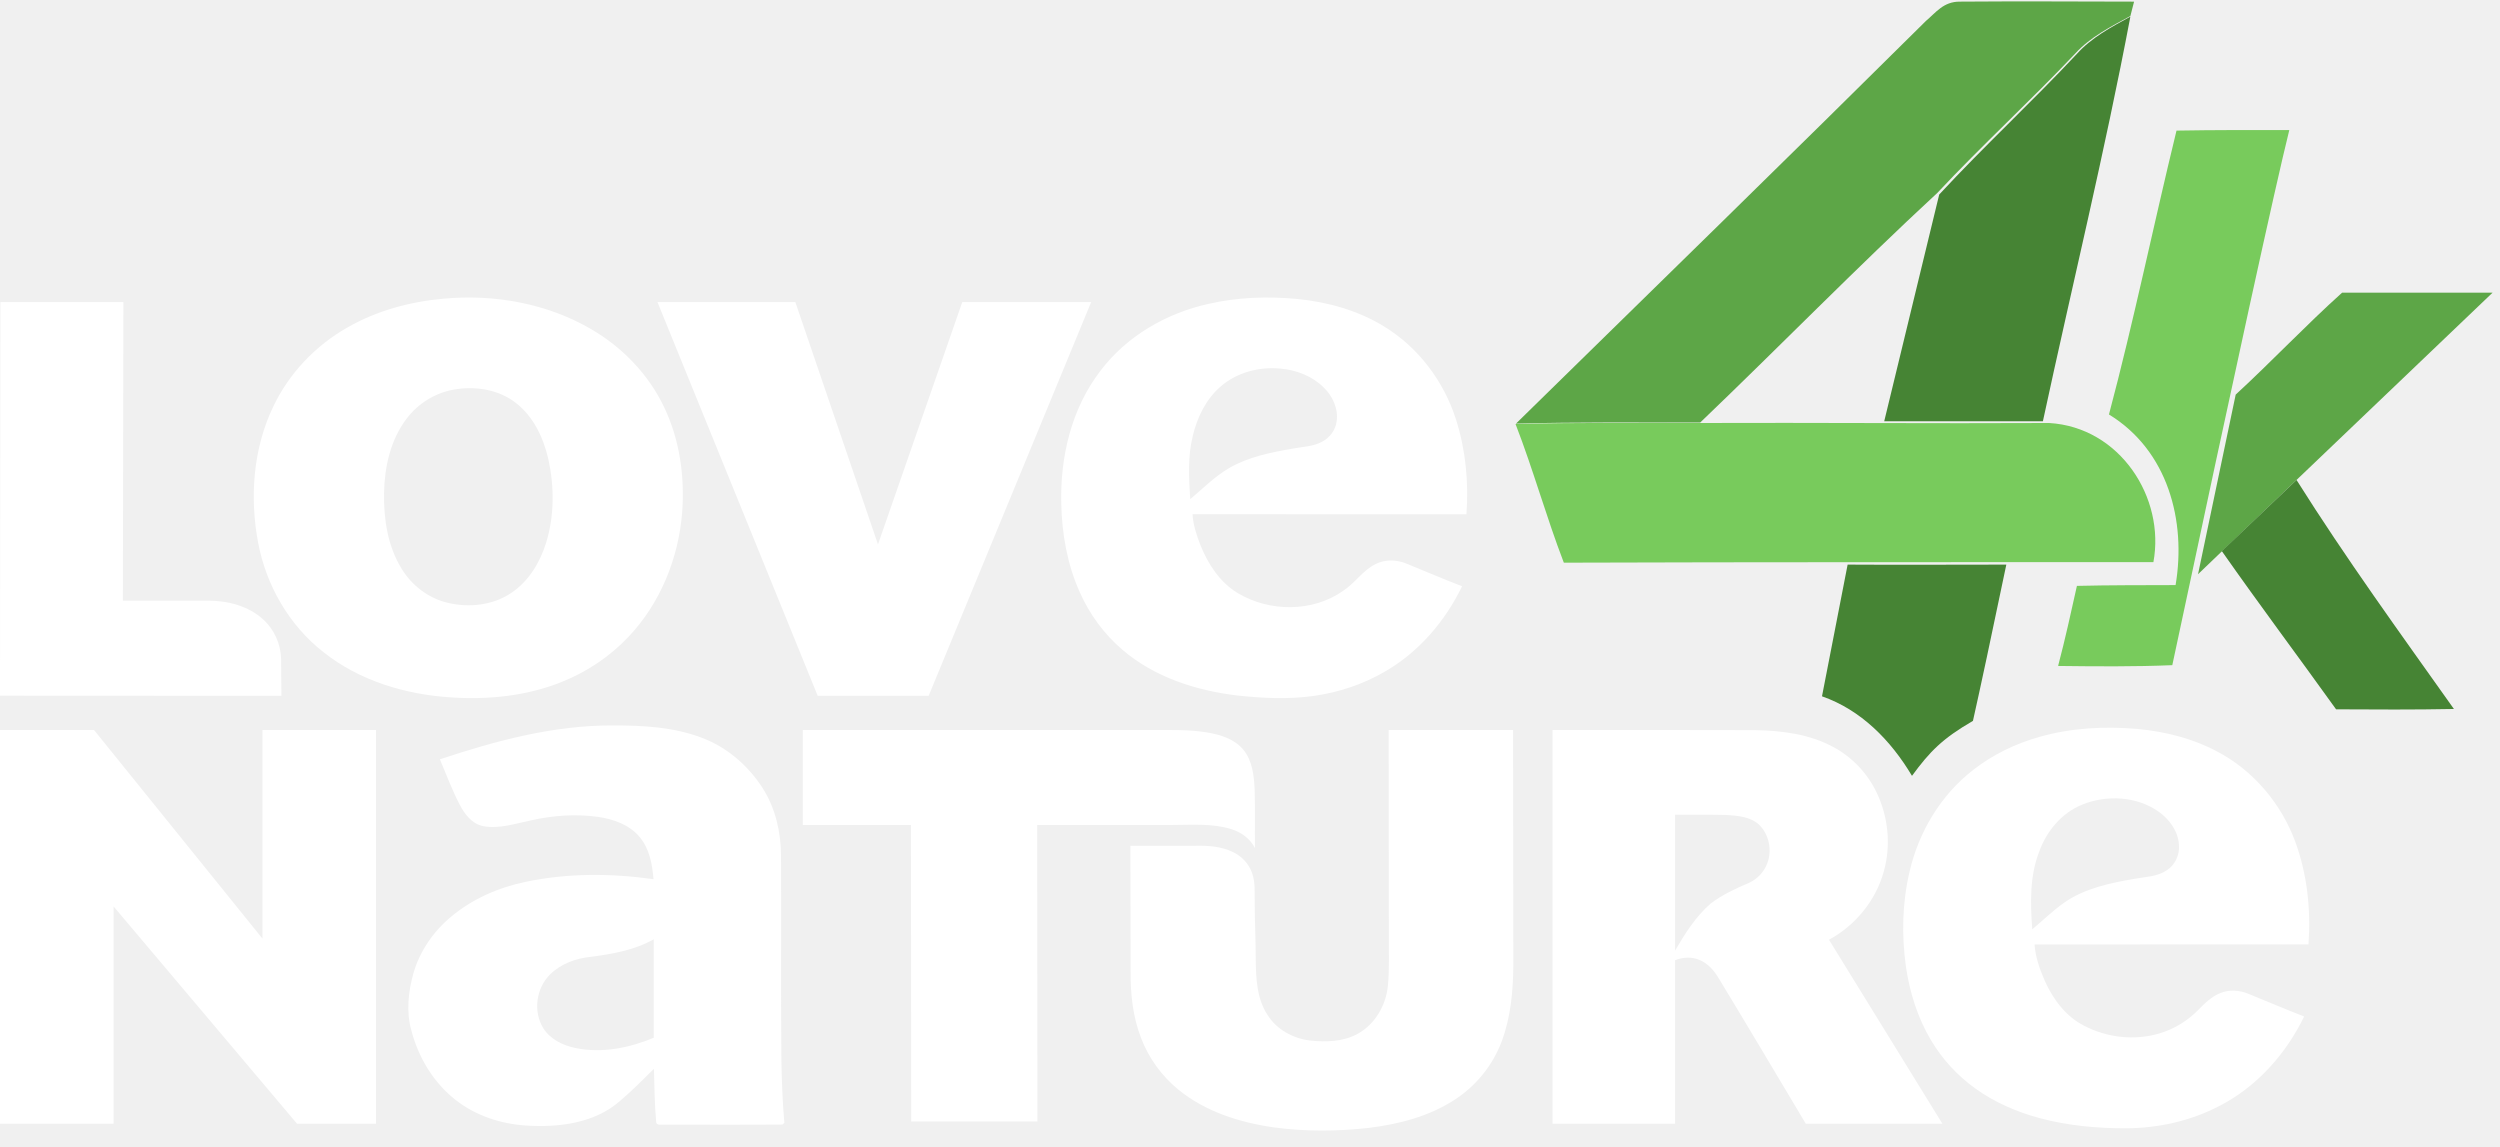
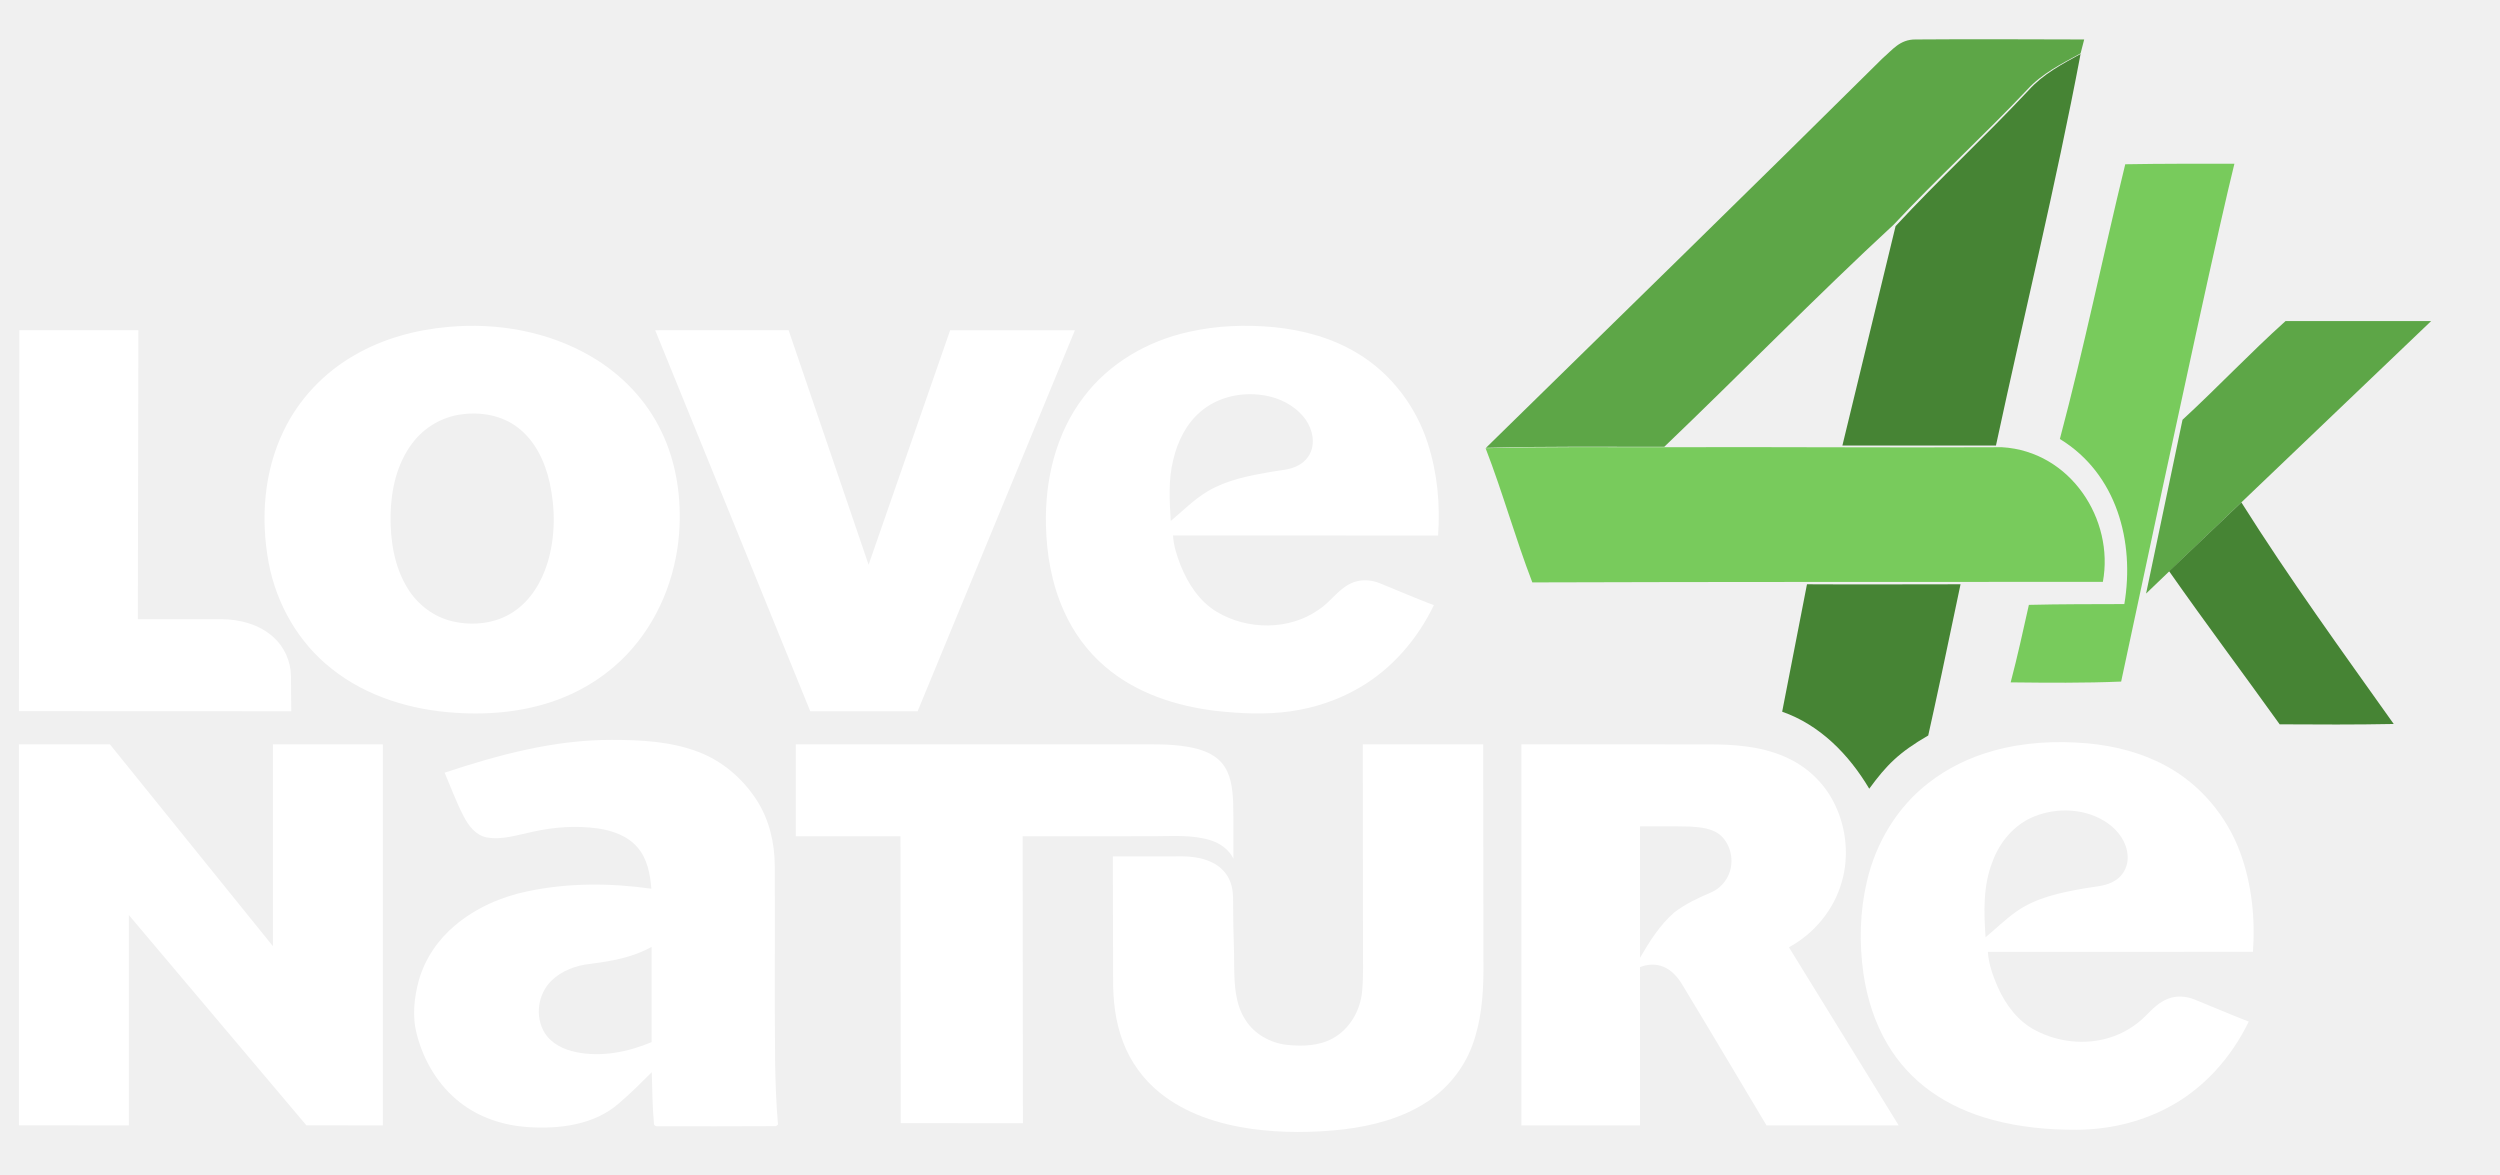
- <svg xmlns="http://www.w3.org/2000/svg" width="157px" height="72px" viewBox="0 0 157 72" version="1.1">
+ <svg xmlns="http://www.w3.org/2000/svg" width="66px" height="31px" viewBox="0 0 66 31" version="1.1">
  <g id="Page-1" stroke="none" stroke-width="1" fill="none" fill-rule="evenodd">
-     <g id="love-nature-4k" fill-rule="nonzero">
-       <g id="#5da647ff" transform="translate(95.12158, 0)" fill="#5DA647">
-         <path d="M25.837,1.305 C26.448,0.795 26.925,0.096 27.955,0.103 C31.595,0.074 35.251,0.096 38.898,0.103 L38.666,1.007 C37.457,1.662 36.145,2.325 35.213,3.352 C32.388,6.338 29.353,9.113 26.543,12.114 C21.469,16.805 16.643,21.758 11.649,26.537 C7.791,26.537 3.933,26.5 0.082,26.602 C8.672,18.182 17.291,9.783 25.837,1.305 Z" id="Path" />
-         <path d="M45.28,24.781 C47.551,22.691 49.67,20.44 51.963,18.379 C55.121,18.379 58.263,18.379 61.413,18.379 C57.455,22.172 43.265,35.702 42.915,36.061 C43.654,32.553 44.556,28.233 45.28,24.781 Z" id="Path" />
+     <g id="SVG-Layer" transform="translate(0.5, 1)" fill-rule="nonzero">
+       <g id="#5da647ff" transform="translate(38.6975, 0)" fill="#5DA647">
+         <path d="M10.511,0.531 C10.76,0.323 10.954,0.039 11.373,0.042 C12.853,0.03 14.341,0.039 15.825,0.042 L15.73,0.41 C15.238,0.676 14.704,0.946 14.325,1.363 C13.176,2.578 11.941,3.707 10.798,4.928 C8.734,6.837 6.771,8.852 4.739,10.796 C3.17,10.796 1.6,10.781 0.033,10.822 C3.528,7.397 7.034,3.98 10.511,0.531 Z" id="Path" />
+         <path d="M18.421,10.082 C19.345,9.231 20.207,8.315 21.14,7.477 C22.424,7.477 23.703,7.477 24.984,7.477 C23.374,9.02 17.601,14.525 17.459,14.67 C17.759,13.243 18.126,11.486 18.421,10.082 Z" id="Path" />
      </g>
-       <g id="#468434ff" transform="translate(114.3702, 0.934211)" fill="#468434">
-         <path d="M16.051,2.457 C16.98,1.423 18.213,0.77 19.417,0.11 C17.807,8.626 15.745,17.048 13.924,25.52 L3.959,25.52 L7.412,11.282 C10.212,8.26 13.237,5.465 16.051,2.457 Z" id="Path" />
-         <path d="M25.16,33.674 L29.852,29.208 C32.971,34.163 36.341,38.803 39.736,43.59 C37.27,43.639 34.796,43.625 32.336,43.611 C29.911,40.229 27.591,37.141 25.16,33.674 Z" id="Path" />
-         <path d="M1.661,34.523 C4.947,34.544 8.281,34.523 11.627,34.523 C10.689,39.024 9.99,42.295 9.531,44.337 C7.613,45.449 6.826,46.255 5.702,47.789 C4.367,45.545 2.495,43.648 0.051,42.794 L1.661,34.523 Z" id="Path" />
+       <g id="#468434ff" transform="translate(46.52823, 0.380057)" fill="#468434">
+         <path d="M6.53,1 C6.908,0.579 7.409,0.313 7.899,0.045 C7.244,3.509 6.405,6.935 5.665,10.382 L1.611,10.382 L3.015,4.59 C4.154,3.36 5.385,2.223 6.53,1 Z" id="Path" />
+         <path d="M10.236,13.699 L12.144,11.883 C13.413,13.898 14.784,15.786 16.166,17.733 C15.162,17.753 14.156,17.748 13.155,17.742 C12.169,16.366 11.225,15.11 10.236,13.699 Z" id="Path" />
+         <path d="M0.676,14.045 C2.012,14.053 3.369,14.045 4.73,14.045 C4.348,15.876 4.064,17.206 3.877,18.037 C3.097,18.489 2.777,18.818 2.32,19.442 C1.777,18.529 1.015,17.757 0.021,17.409 L0.676,14.045 Z" id="Path" />
      </g>
-       <g id="#78cb5cff" transform="translate(95.12158, 8.034211)" fill="#78CB5C">
-         <path d="M41.563,0.168 C43.92,0.125 46.284,0.132 48.647,0.132 C47.752,3.734 45.302,14.936 41.299,33.738 C38.913,33.839 36.52,33.817 34.127,33.788 C34.568,32.121 34.935,30.44 35.309,28.759 C37.372,28.709 39.442,28.716 41.505,28.709 C42.187,24.676 41.02,20.253 37.321,17.995 C38.891,12.086 40.117,6.098 41.563,0.168 Z" id="Path" />
-         <path d="M0.053,18.592 C3.874,18.495 7.703,18.53 11.531,18.53 C18.884,18.502 26.193,18.568 33.563,18.53 C38.02,18.793 40.863,23.235 40.112,27.267 C27.768,27.274 15.431,27.26 3.087,27.302 C1.982,24.426 1.166,21.461 0.053,18.592 Z" id="Path" />
+       <g id="#78cb5cff" transform="translate(38.6975, 3.268489)" fill="#78CB5C">
+         <path d="M16.909,0.068 C17.868,0.051 18.829,0.054 19.791,0.054 C19.426,1.519 18.43,6.076 16.801,13.725 C15.831,13.766 14.857,13.757 13.884,13.746 C14.063,13.068 14.212,12.384 14.365,11.7 C15.204,11.679 16.046,11.682 16.885,11.679 C17.163,10.039 16.688,8.239 15.183,7.321 C15.822,4.917 16.321,2.481 16.909,0.068 Z" id="Path" />
+         <path d="M0.022,7.564 C1.576,7.524 3.134,7.538 4.691,7.538 C7.682,7.527 10.656,7.554 13.654,7.538 C15.467,7.645 16.624,9.452 16.318,11.093 C11.297,11.096 6.278,11.09 1.256,11.107 C0.806,9.937 0.474,8.731 0.022,7.564 Z" id="Path" />
      </g>
-       <g id="love_nature_logo_white" transform="translate(0, 18.68421)" fill="#FFFFFF">
-         <path d="M27.88,0.071 C31.052,-0.219 34.346,0.372 37.103,1.974 C39.084,3.12 40.735,4.833 41.707,6.887 C42.689,8.935 43.009,11.25 42.839,13.497 C42.613,16.368 41.471,19.203 39.459,21.318 C38.292,22.552 36.842,23.52 35.254,24.15 C33.076,25.022 30.684,25.268 28.351,25.114 C25.473,24.938 22.569,24.068 20.306,22.264 C18.138,20.569 16.712,18.054 16.209,15.391 C15.672,12.527 15.894,9.463 17.179,6.812 C18.162,4.76 19.803,3.03 21.797,1.894 C23.643,0.827 25.755,0.256 27.88,0.071 M28.742,5.745 C27.467,5.901 26.286,6.601 25.528,7.617 C24.515,8.953 24.147,10.654 24.117,12.293 C24.093,13.931 24.351,15.637 25.236,17.055 C25.877,18.1 26.933,18.904 28.15,19.18 C29.476,19.489 30.954,19.325 32.095,18.56 C33.205,17.825 33.915,16.632 34.298,15.394 C34.815,13.71 34.814,11.896 34.443,10.182 C34.137,8.827 33.511,7.469 32.37,6.6 C31.356,5.817 30,5.576 28.742,5.745 Z" id="Shape" />
-         <path d="M75.912,0.395 C77.729,-0.021 79.617,-0.083 81.471,0.091 C83.368,0.28 85.257,0.803 86.884,1.796 C89.068,3.113 90.671,5.26 91.432,7.645 C92.047,9.566 92.24,11.608 92.092,13.611 C86.359,13.604 80.626,13.61 74.893,13.609 C74.926,14.274 75.144,14.915 75.38,15.534 C75.858,16.725 76.597,17.882 77.734,18.565 C79.72,19.752 82.433,19.773 84.343,18.423 C85.096,17.939 85.578,17.135 86.393,16.736 C86.988,16.432 87.712,16.458 88.321,16.709 C89.489,17.18 90.641,17.685 91.819,18.132 C90.764,20.314 89.115,22.256 86.976,23.489 C85.612,24.286 84.08,24.796 82.51,25.019 C80.919,25.243 79.3,25.166 77.708,24.993 C75.11,24.685 72.493,23.84 70.498,22.129 C69.335,21.139 68.419,19.883 67.807,18.502 C67.023,16.756 66.688,14.843 66.647,12.944 C66.575,10.016 67.28,6.982 69.102,4.611 C70.736,2.438 73.24,0.981 75.912,0.395 M76.667,5.58 C75.732,6.379 75.184,7.525 74.907,8.691 C74.581,9.991 74.664,11.341 74.745,12.664 C75.541,12.001 76.27,11.248 77.173,10.719 C78.401,10.002 79.828,9.724 81.218,9.482 C81.824,9.369 82.472,9.36 83.023,9.057 C83.51,8.806 83.867,8.326 83.94,7.789 C84.06,6.998 83.697,6.194 83.124,5.645 C82.413,4.939 81.421,4.552 80.422,4.465 C79.088,4.331 77.679,4.702 76.667,5.58 Z" id="Shape" />
-         <path d="M0.026,0.286 C2.601,0.286 5.175,0.285 7.749,0.286 C7.74,6.536 7.728,12.786 7.717,19.037 C9.517,19.037 11.316,19.034 13.116,19.038 C14.337,19.044 15.613,19.379 16.525,20.216 C17.229,20.849 17.637,21.777 17.654,22.714 C17.665,23.481 17.657,24.248 17.675,25.014 C11.783,25.01 5.891,25.013 0,25.005 C0.001,16.765 0.022,8.525 0.026,0.286 Z" id="Path" />
-         <path d="M41.289,0.287 C44.175,0.285 47.06,0.288 49.947,0.286 C51.68,5.357 53.404,10.432 55.137,15.504 C56.903,10.432 58.665,5.359 60.43,0.287 C63.128,0.286 65.827,0.287 68.525,0.287 C65.124,8.529 61.721,16.771 58.319,25.014 C55.997,25.014 53.674,25.014 51.352,25.014 C47.997,16.772 44.644,8.529 41.289,0.287 Z" id="Path" />
-         <path d="M27.625,29.001 C31.132,27.835 34.77,26.856 38.497,26.873 C40.371,26.871 42.29,26.97 44.059,27.642 C45.656,28.235 47.001,29.406 47.906,30.828 C48.699,32.08 49.039,33.569 49.048,35.035 C49.071,39.308 49.03,43.581 49.071,47.853 C49.094,49.182 49.142,50.511 49.257,51.834 C49.226,51.86 49.162,51.912 49.131,51.938 C46.572,51.958 44.011,51.941 41.453,51.945 C41.328,51.964 41.195,51.887 41.207,51.752 C41.103,50.649 41.103,49.542 41.067,48.437 C40.374,49.126 39.683,49.82 38.937,50.455 C37.337,51.863 35.067,52.136 33.009,51.998 C31.436,51.891 29.867,51.379 28.624,50.401 C27.217,49.304 26.262,47.702 25.824,45.994 C25.505,44.828 25.642,43.586 25.963,42.434 C26.361,41.057 27.205,39.824 28.309,38.903 C29.645,37.775 31.293,37.052 33.004,36.697 C35.641,36.141 38.377,36.153 41.04,36.529 C40.965,35.585 40.783,34.584 40.139,33.845 C39.498,33.096 38.51,32.755 37.555,32.616 C36.155,32.422 34.724,32.524 33.349,32.834 C32.367,33.033 31.369,33.383 30.357,33.201 C29.64,33.063 29.175,32.439 28.861,31.834 C28.387,30.918 28.026,29.95 27.625,29.001 M37.093,41.405 C36.165,41.5 35.228,41.84 34.556,42.499 C33.665,43.365 33.465,44.851 34.129,45.904 C34.57,46.594 35.363,46.973 36.15,47.133 C37.802,47.474 39.521,47.128 41.055,46.486 C41.055,44.424 41.054,42.363 41.056,40.302 C39.848,40.984 38.455,41.231 37.093,41.405 Z" id="Shape" />
-         <path d="M128.104,27.585 C130.09,27.024 132.187,26.915 134.24,27.095 C135.979,27.258 137.71,27.693 139.249,28.517 C141.537,29.721 143.278,31.814 144.151,34.197 C144.899,36.247 145.127,38.462 144.973,40.625 C139.238,40.627 133.504,40.625 127.769,40.627 C127.823,41.421 128.097,42.185 128.413,42.913 C128.926,44.057 129.723,45.143 130.879,45.731 C132.318,46.485 134.068,46.682 135.632,46.208 C136.553,45.933 137.393,45.414 138.057,44.733 C138.465,44.319 138.892,43.89 139.45,43.675 C140.001,43.452 140.631,43.498 141.176,43.717 C142.353,44.191 143.515,44.698 144.701,45.151 C143.559,47.505 141.722,49.578 139.342,50.789 C137.56,51.712 135.541,52.163 133.53,52.173 C131.705,52.177 129.868,52.01 128.105,51.537 C126.654,51.149 125.253,50.543 124.04,49.666 C122.913,48.857 121.962,47.816 121.261,46.632 C120.423,45.223 119.929,43.636 119.693,42.028 C119.416,40.046 119.459,38.008 119.92,36.056 C120.492,33.577 121.867,31.252 123.915,29.668 C125.146,28.703 126.588,28.006 128.104,27.585 M130.762,31.846 C129.471,32.368 128.532,33.508 128.071,34.775 C127.454,36.336 127.507,38.039 127.624,39.679 C128.289,39.124 128.907,38.513 129.618,38.012 C130.908,37.101 132.502,36.774 134.04,36.507 C134.721,36.378 135.467,36.378 136.059,35.978 C136.604,35.637 136.895,34.986 136.838,34.361 C136.783,33.518 136.247,32.773 135.563,32.289 C134.194,31.319 132.298,31.22 130.762,31.846 Z" id="Shape" />
-         <path d="M0,27.159 C1.967,27.158 3.935,27.159 5.902,27.158 C9.43,31.525 12.954,35.892 16.481,40.258 C16.482,35.892 16.481,31.525 16.482,27.159 C18.859,27.159 21.237,27.158 23.614,27.159 C23.614,35.402 23.615,43.644 23.614,51.887 C21.961,51.886 20.308,51.888 18.654,51.886 C14.815,47.336 10.974,42.788 7.133,38.24 C7.133,42.789 7.133,47.338 7.133,51.887 C4.755,51.887 2.378,51.887 0,51.886 C0,43.644 -0,35.402 0,27.159 Z" id="Path" />
-         <path d="M50.416,27.16 C57.686,27.159 64.956,27.16 72.225,27.16 C73.421,27.167 74.627,27.115 75.811,27.314 C76.643,27.454 77.525,27.726 78.08,28.395 C78.656,29.094 78.751,30.037 78.793,30.906 C78.828,32.129 78.798,33.354 78.811,34.578 C78.517,33.985 77.942,33.571 77.311,33.381 C76.119,33.015 74.854,33.122 73.624,33.124 C70.795,33.13 67.965,33.124 65.135,33.126 C65.136,39.332 65.143,45.538 65.15,51.744 C62.508,51.744 59.866,51.745 57.223,51.743 C57.219,45.538 57.209,39.332 57.207,33.126 C54.943,33.125 52.679,33.127 50.416,33.125 C50.416,31.136 50.415,29.149 50.416,27.16 Z" id="Path" />
-         <path d="M87.209,27.158 C89.813,27.159 92.417,27.158 95.02,27.159 C95.029,32.082 95.035,37.005 95.037,41.928 C95.024,43.547 94.877,45.194 94.305,46.722 C93.74,48.225 92.677,49.533 91.321,50.399 C89.72,51.434 87.829,51.919 85.952,52.148 C83.972,52.37 81.961,52.384 79.985,52.114 C77.847,51.808 75.691,51.125 74,49.743 C72.948,48.883 72.128,47.747 71.65,46.479 C71.146,45.171 70.992,43.757 71.004,42.363 C70.998,39.719 70.991,37.074 70.988,34.43 C72.35,34.429 73.711,34.43 75.072,34.43 C75.87,34.412 76.699,34.467 77.426,34.824 C77.978,35.082 78.429,35.557 78.627,36.135 C78.851,36.745 78.779,37.404 78.797,38.039 C78.796,39.223 78.864,40.406 78.86,41.59 C78.878,42.768 78.925,44.03 79.597,45.049 C80.172,45.969 81.207,46.537 82.275,46.661 C83.274,46.767 84.345,46.739 85.246,46.248 C86.346,45.652 87.036,44.457 87.158,43.235 C87.265,42.17 87.209,41.099 87.22,40.03 C87.221,35.739 87.206,31.449 87.209,27.158 Z" id="Path" />
-         <path d="M97.5,27.16 C101.731,27.164 105.962,27.15 110.192,27.168 C111.878,27.196 113.62,27.41 115.122,28.224 C116.305,28.855 117.27,29.869 117.845,31.072 C118.587,32.611 118.768,34.417 118.297,36.062 C117.797,37.869 116.516,39.435 114.86,40.331 C117.233,44.183 119.61,48.034 121.983,51.887 C119.124,51.887 116.265,51.887 113.405,51.887 C111.591,48.852 109.79,45.81 107.956,42.786 C107.663,42.286 107.262,41.811 106.706,41.591 C106.225,41.392 105.673,41.425 105.196,41.618 C105.194,45.041 105.196,48.464 105.195,51.887 C102.63,51.887 100.065,51.887 97.501,51.887 C97.5,43.645 97.501,35.403 97.5,27.16 M105.195,41.013 C105.816,39.95 106.483,38.882 107.422,38.065 C108.154,37.505 109.001,37.113 109.848,36.753 C110.368,36.515 110.786,36.067 110.985,35.533 C111.298,34.715 111.101,33.714 110.464,33.101 C109.922,32.606 109.144,32.542 108.444,32.497 C107.362,32.468 106.278,32.49 105.195,32.483 C105.195,35.326 105.195,38.169 105.195,41.013 Z" id="Shape" />
+       <g id="love_nature_logo_white" transform="translate(0, 7.601137)" fill="#FFFFFF">
+         <path d="M11.342,0.029 C12.633,-0.089 13.973,0.151 15.094,0.803 C15.9,1.269 16.572,1.966 16.967,2.802 C17.367,3.635 17.497,4.577 17.428,5.491 C17.336,6.659 16.871,7.812 16.053,8.673 C15.578,9.175 14.988,9.568 14.342,9.825 C13.456,10.179 12.483,10.28 11.534,10.217 C10.363,10.145 9.181,9.791 8.261,9.058 C7.379,8.368 6.799,7.345 6.594,6.262 C6.376,5.096 6.466,3.85 6.989,2.771 C7.389,1.937 8.056,1.233 8.867,0.771 C9.618,0.336 10.478,0.104 11.342,0.029 M11.693,2.337 C11.174,2.401 10.694,2.685 10.386,3.099 C9.973,3.642 9.824,4.334 9.811,5.001 C9.802,5.668 9.907,6.362 10.266,6.938 C10.527,7.363 10.957,7.691 11.452,7.803 C11.991,7.928 12.593,7.862 13.057,7.55 C13.508,7.252 13.797,6.766 13.953,6.263 C14.163,5.577 14.163,4.839 14.012,4.142 C13.888,3.591 13.633,3.038 13.169,2.685 C12.756,2.367 12.204,2.268 11.693,2.337 Z" id="Shape" />
+         <path d="M30.883,0.161 C31.622,-0.008 32.39,-0.034 33.144,0.037 C33.916,0.114 34.684,0.327 35.346,0.731 C36.235,1.267 36.887,2.14 37.196,3.11 C37.447,3.891 37.525,4.722 37.465,5.537 C35.133,5.534 32.8,5.537 30.468,5.536 C30.482,5.807 30.57,6.068 30.666,6.319 C30.861,6.804 31.161,7.275 31.624,7.552 C32.432,8.036 33.536,8.044 34.313,7.495 C34.619,7.298 34.815,6.971 35.147,6.808 C35.389,6.685 35.683,6.695 35.931,6.798 C36.406,6.989 36.875,7.195 37.354,7.376 C36.925,8.264 36.254,9.054 35.384,9.556 C34.829,9.88 34.206,10.088 33.567,10.178 C32.92,10.269 32.261,10.238 31.613,10.168 C30.556,10.043 29.492,9.699 28.68,9.002 C28.207,8.6 27.834,8.089 27.586,7.527 C27.266,6.817 27.13,6.039 27.113,5.266 C27.084,4.075 27.371,2.84 28.112,1.876 C28.777,0.992 29.796,0.399 30.883,0.161 M31.19,2.27 C30.81,2.595 30.586,3.061 30.474,3.536 C30.341,4.064 30.375,4.614 30.408,5.152 C30.732,4.882 31.028,4.576 31.396,4.361 C31.895,4.069 32.476,3.956 33.041,3.858 C33.288,3.812 33.551,3.808 33.775,3.685 C33.974,3.582 34.119,3.387 34.149,3.169 C34.197,2.847 34.05,2.52 33.816,2.297 C33.527,2.009 33.124,1.852 32.718,1.816 C32.175,1.762 31.601,1.913 31.19,2.27 Z" id="Shape" />
+         <path d="M0.011,0.116 C1.058,0.116 2.105,0.116 3.153,0.116 C3.149,2.659 3.144,5.202 3.139,7.745 C3.872,7.745 4.604,7.743 5.336,7.745 C5.832,7.747 6.352,7.884 6.723,8.224 C7.009,8.482 7.175,8.859 7.182,9.241 C7.186,9.552 7.183,9.865 7.19,10.176 C4.794,10.175 2.397,10.176 0,10.173 C0,6.82 0.009,3.468 0.011,0.116 Z" id="Path" />
+         <path d="M16.797,0.117 C17.971,0.116 19.145,0.117 20.319,0.116 C21.024,2.179 21.726,4.244 22.431,6.308 C23.149,4.244 23.866,2.18 24.584,0.117 C25.682,0.116 26.78,0.117 27.878,0.117 C26.494,3.47 25.109,6.823 23.725,10.176 C22.781,10.176 21.836,10.176 20.891,10.176 C19.526,6.823 18.162,3.47 16.797,0.117 Z" id="Path" />
+         <path d="M11.238,11.798 C12.665,11.324 14.145,10.926 15.661,10.932 C16.424,10.932 17.204,10.972 17.924,11.245 C18.574,11.487 19.121,11.963 19.489,12.542 C19.812,13.051 19.95,13.656 19.954,14.253 C19.963,15.991 19.946,17.73 19.963,19.468 C19.973,20.008 19.992,20.549 20.039,21.087 C20.026,21.098 20,21.119 19.987,21.129 C18.946,21.137 17.905,21.131 16.864,21.133 C16.813,21.14 16.759,21.109 16.764,21.054 C16.721,20.605 16.722,20.155 16.707,19.705 C16.425,19.985 16.144,20.268 15.84,20.526 C15.19,21.099 14.266,21.21 13.429,21.154 C12.789,21.11 12.15,20.902 11.645,20.504 C11.073,20.058 10.684,19.406 10.506,18.712 C10.376,18.237 10.432,17.732 10.562,17.263 C10.724,16.703 11.068,16.201 11.517,15.826 C12.06,15.368 12.731,15.074 13.427,14.929 C14.5,14.703 15.613,14.708 16.696,14.861 C16.665,14.477 16.591,14.069 16.329,13.769 C16.069,13.464 15.667,13.325 15.278,13.269 C14.709,13.19 14.126,13.232 13.567,13.357 C13.168,13.438 12.761,13.581 12.35,13.507 C12.058,13.451 11.869,13.197 11.741,12.951 C11.548,12.578 11.402,12.184 11.238,11.798 M15.09,16.844 C14.713,16.883 14.332,17.021 14.058,17.289 C13.696,17.642 13.614,18.246 13.885,18.675 C14.064,18.956 14.386,19.109 14.707,19.175 C15.379,19.313 16.078,19.173 16.702,18.911 C16.702,18.073 16.702,17.234 16.702,16.396 C16.211,16.673 15.644,16.774 15.09,16.844 Z" id="Shape" />
+         <path d="M52.115,11.222 C52.924,10.994 53.777,10.95 54.612,11.023 C55.319,11.089 56.023,11.266 56.649,11.601 C57.58,12.091 58.289,12.943 58.644,13.912 C58.948,14.746 59.041,15.647 58.978,16.527 C56.645,16.528 54.312,16.527 51.979,16.528 C52.001,16.851 52.113,17.162 52.241,17.458 C52.45,17.924 52.774,18.365 53.244,18.604 C53.83,18.911 54.542,18.991 55.178,18.798 C55.553,18.686 55.894,18.475 56.165,18.198 C56.331,18.03 56.504,17.855 56.731,17.768 C56.955,17.677 57.212,17.696 57.434,17.785 C57.912,17.978 58.385,18.184 58.867,18.369 C58.403,19.326 57.656,20.169 56.687,20.662 C55.962,21.037 55.141,21.221 54.323,21.225 C53.58,21.227 52.833,21.159 52.116,20.966 C51.525,20.809 50.956,20.562 50.462,20.205 C50.003,19.876 49.617,19.453 49.332,18.971 C48.991,18.398 48.79,17.752 48.694,17.098 C48.581,16.291 48.599,15.463 48.786,14.668 C49.019,13.66 49.578,12.714 50.411,12.07 C50.912,11.677 51.499,11.393 52.115,11.222 M53.197,12.956 C52.672,13.168 52.29,13.632 52.102,14.147 C51.851,14.782 51.872,15.475 51.92,16.142 C52.191,15.917 52.442,15.668 52.732,15.464 C53.256,15.094 53.905,14.961 54.531,14.852 C54.808,14.8 55.111,14.8 55.352,14.637 C55.574,14.498 55.692,14.233 55.669,13.979 C55.646,13.636 55.428,13.333 55.15,13.136 C54.593,12.741 53.822,12.701 53.197,12.956 Z" id="Shape" />
+         <path d="M0,11.049 C0.8,11.049 1.601,11.049 2.401,11.049 C3.836,12.825 5.27,14.602 6.705,16.378 C6.705,14.601 6.705,12.825 6.705,11.049 C7.672,11.049 8.64,11.049 9.607,11.049 C9.607,14.402 9.607,17.755 9.607,21.109 C8.934,21.108 8.262,21.109 7.589,21.108 C6.027,19.257 4.465,17.407 2.902,15.557 C2.902,17.408 2.902,19.258 2.902,21.109 C1.935,21.109 0.967,21.109 0,21.108 C0,17.755 -0,14.402 0,11.049 Z" id="Path" />
+         <path d="M20.51,11.049 C23.468,11.049 26.425,11.049 29.383,11.049 C29.869,11.052 30.36,11.031 30.842,11.112 C31.18,11.169 31.539,11.28 31.765,11.552 C31.999,11.836 32.038,12.22 32.055,12.573 C32.069,13.071 32.057,13.569 32.062,14.067 C31.942,13.826 31.709,13.657 31.452,13.58 C30.967,13.431 30.452,13.475 29.952,13.475 C28.801,13.478 27.65,13.475 26.498,13.476 C26.499,16.001 26.501,18.526 26.505,21.051 C25.43,21.051 24.355,21.051 23.28,21.05 C23.278,18.526 23.274,16.001 23.273,13.476 C22.352,13.476 21.431,13.477 20.51,13.476 C20.51,12.667 20.51,11.858 20.51,11.049 Z" id="Path" />
+         <path d="M35.478,11.049 C36.538,11.049 37.597,11.049 38.656,11.049 C38.66,13.052 38.662,15.054 38.663,17.057 C38.658,17.716 38.598,18.386 38.365,19.008 C38.136,19.619 37.703,20.151 37.151,20.503 C36.5,20.924 35.731,21.122 34.967,21.215 C34.162,21.305 33.344,21.311 32.54,21.201 C31.67,21.077 30.793,20.799 30.105,20.236 C29.677,19.887 29.343,19.425 29.149,18.909 C28.944,18.376 28.881,17.801 28.886,17.234 C28.884,16.159 28.881,15.083 28.879,14.007 C29.434,14.006 29.987,14.007 30.541,14.007 C30.865,13.999 31.203,14.022 31.498,14.167 C31.723,14.272 31.907,14.465 31.987,14.7 C32.078,14.949 32.049,15.217 32.056,15.475 C32.056,15.957 32.084,16.438 32.082,16.92 C32.089,17.399 32.108,17.912 32.382,18.327 C32.616,18.701 33.037,18.932 33.471,18.983 C33.878,19.026 34.313,19.014 34.68,18.815 C35.127,18.572 35.408,18.086 35.458,17.589 C35.501,17.156 35.478,16.72 35.483,16.285 C35.483,14.54 35.477,12.794 35.478,11.049 Z" id="Path" />
+         <path d="M39.665,11.049 C41.386,11.051 43.107,11.045 44.828,11.052 C45.514,11.064 46.223,11.151 46.834,11.482 C47.315,11.739 47.708,12.151 47.942,12.641 C48.244,13.267 48.317,14.002 48.126,14.671 C47.922,15.406 47.401,16.043 46.728,16.407 C47.693,17.975 48.66,19.541 49.625,21.109 C48.462,21.109 47.299,21.109 46.136,21.109 C45.397,19.874 44.665,18.636 43.919,17.406 C43.799,17.203 43.636,17.01 43.41,16.92 C43.215,16.839 42.99,16.853 42.796,16.931 C42.795,18.324 42.796,19.716 42.796,21.109 C41.752,21.109 40.709,21.109 39.665,21.109 C39.665,17.756 39.665,14.403 39.665,11.049 M42.796,16.685 C43.048,16.253 43.32,15.818 43.702,15.486 C44,15.258 44.344,15.098 44.688,14.952 C44.9,14.855 45.07,14.673 45.151,14.456 C45.279,14.123 45.198,13.716 44.939,13.466 C44.719,13.265 44.402,13.239 44.117,13.22 C43.677,13.209 43.236,13.218 42.796,13.215 C42.796,14.371 42.796,15.528 42.796,16.685 Z" id="Shape" />
      </g>
    </g>
  </g>
</svg>
